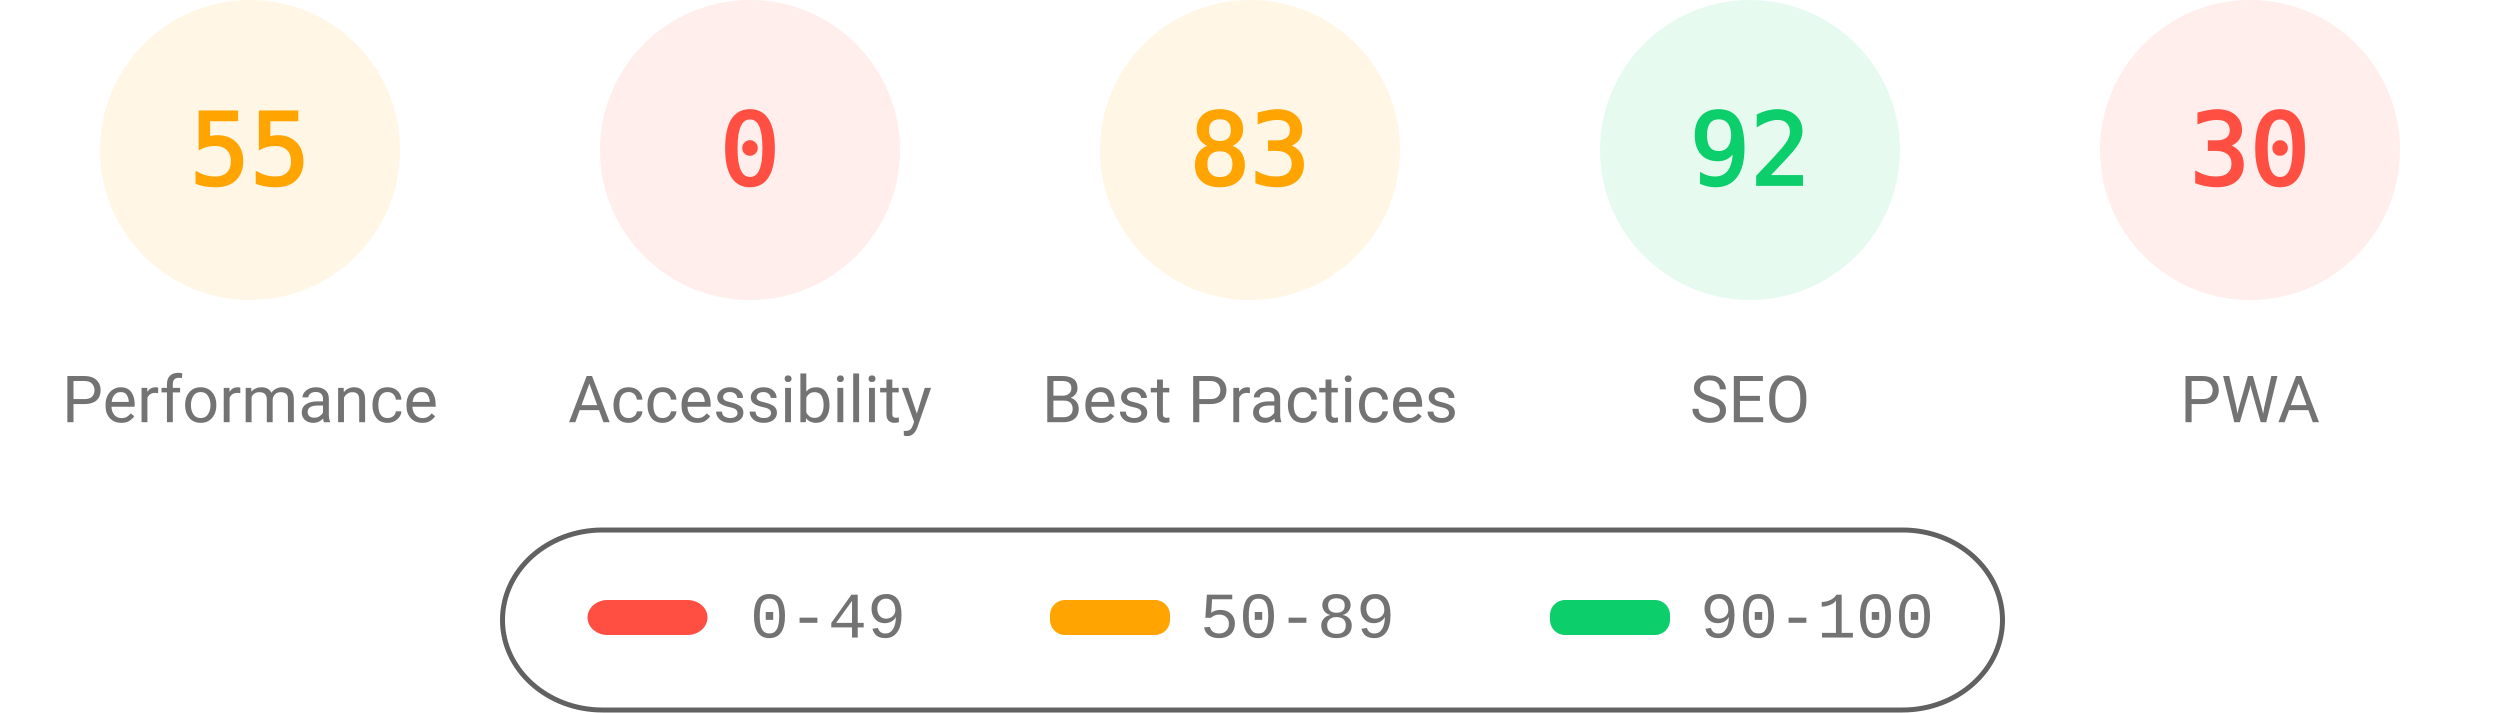
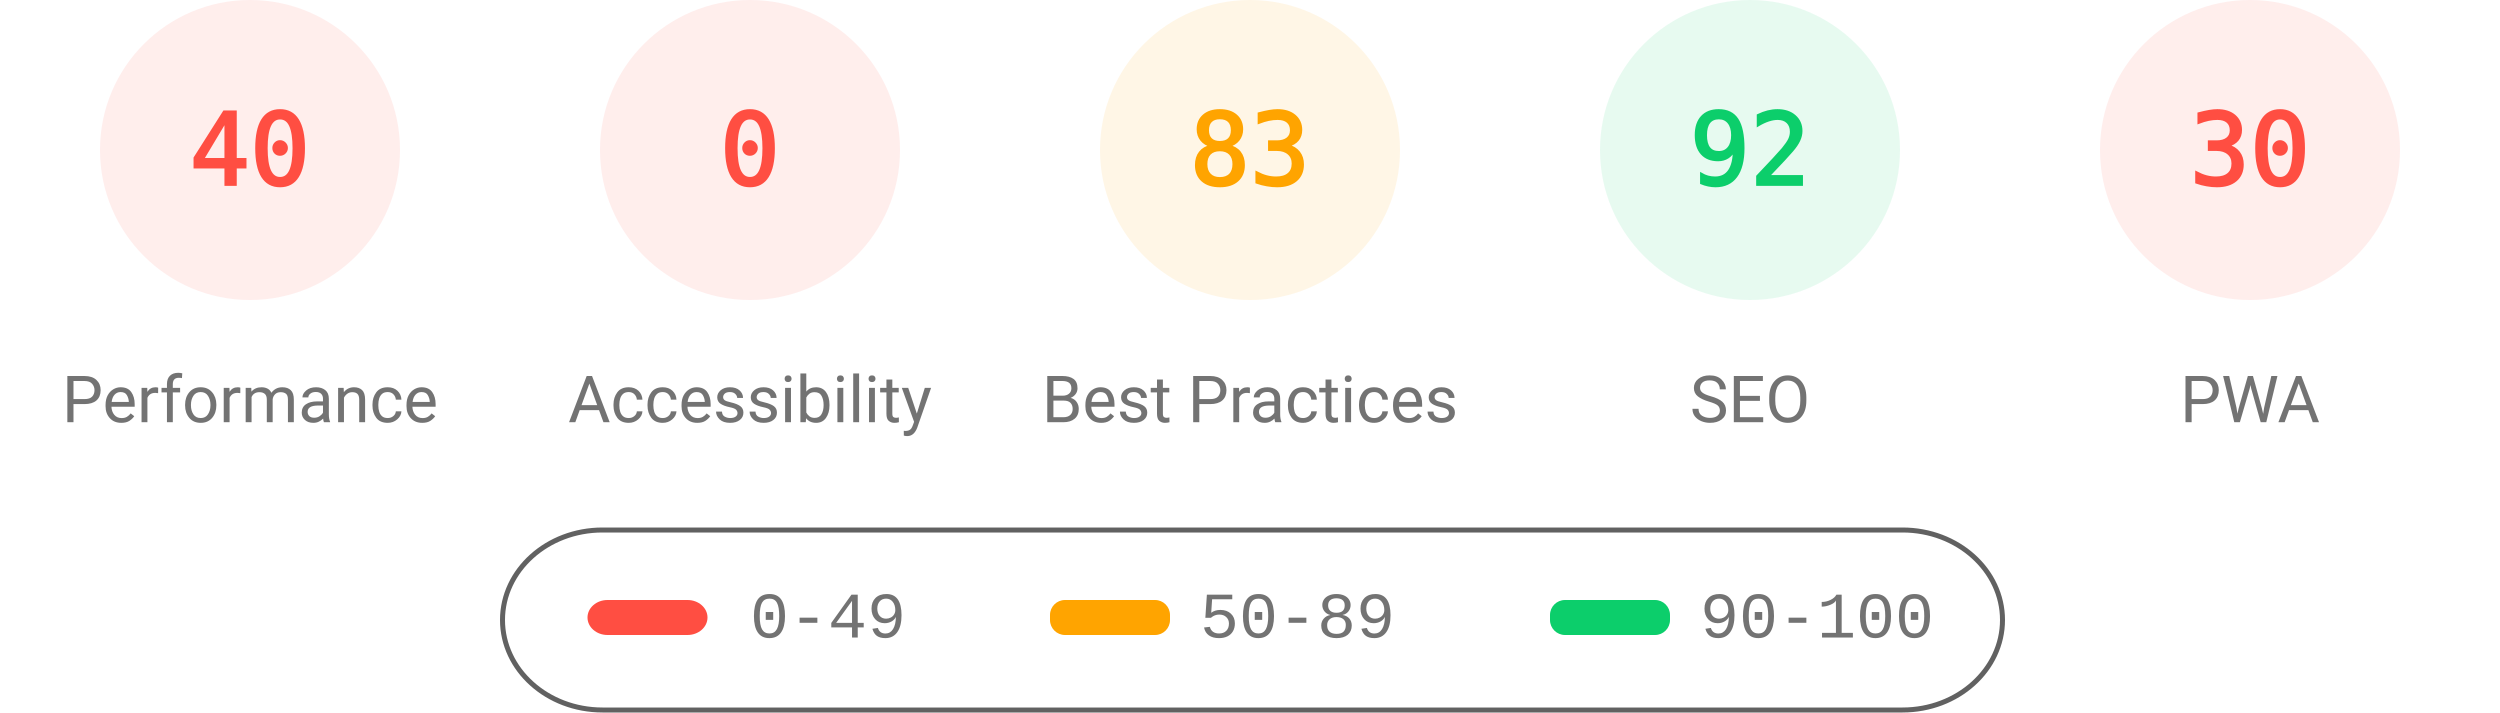
<svg xmlns="http://www.w3.org/2000/svg" fill="none" width="1000" height="285">
  <style>.gauge-base{opacity:.1}.gauge-arc{fill:none;animation-delay:250ms;stroke-linecap:round;transform:rotate(-90deg);transform-origin:100px 60px;animation:load-gauge 1s ease forwards}.guage-text{font-size:40px;font-family:monospace;text-align:center}.guage-red{color:#ff4e42;fill:#ff4e42;stroke:#ff4e42}.guage-orange{color:#ffa400;fill:#ffa400;stroke:#ffa400}.guage-green{color:#0cce6b;fill:#0cce6b;stroke:#0cce6b}.guage-undefined{color:#5c5c5c;fill:#5c5c5c;stroke:#5c5c5c}.guage-title{color:#737373;fill:#737373;stroke:none;font-size:26px;line-height:26px;font-family:Roboto,Halvetica,Arial,sans-serif}@keyframes load-gauge{from{stroke-dasharray:0 352.858}}</style>
-   <svg class="guage-div guage-perf guage-orange" viewBox="0 0 200 200" width="200" height="200">
+   <svg class="guage-div guage-perf guage-red" viewBox="0 0 200 200" width="200" height="200">
    <circle class="gauge-base" r="56" cx="100" cy="60" stroke-width="8" />
-     <circle class="gauge-arc guage-arc-1" r="56" cx="100" cy="60" stroke-width="8" style="stroke-dasharray:193.522,351.858" />
-     <text class="guage-text" x="100" y="60" alignment-baseline="central" dominant-baseline="central" text-anchor="middle">55</text>
+     <circle class="gauge-arc guage-arc-1" r="56" cx="100" cy="60" stroke-width="8" style="stroke-dasharray:140.743,351.858" />
+     <text class="guage-text" x="100" y="60" alignment-baseline="central" dominant-baseline="central" text-anchor="middle">40</text>
    <text class="guage-title" x="100" y="160" alignment-baseline="central" dominant-baseline="central" text-anchor="middle">Performance</text>
  </svg>
  <svg class="guage-div guage-acc guage-red" viewBox="0 0 200 200" width="200" height="200" x="200">
    <circle class="gauge-base" r="56" cx="100" cy="60" stroke-width="8" />
    <circle class="gauge-arc guage-arc-2" r="56" cx="100" cy="60" stroke-width="8" style="stroke-dasharray:0,351.858" />
    <text class="guage-text" x="100" y="60" alignment-baseline="central" dominant-baseline="central" text-anchor="middle">0</text>
    <text class="guage-title" x="100" y="160" alignment-baseline="central" dominant-baseline="central" text-anchor="middle">Accessibility</text>
  </svg>
  <svg class="guage-div guage-best guage-orange" viewBox="0 0 200 200" width="200" height="200" x="400">
    <circle class="gauge-base" r="56" cx="100" cy="60" stroke-width="8" />
    <circle class="gauge-arc guage-arc-3" r="56" cx="100" cy="60" stroke-width="8" style="stroke-dasharray:292.042,351.858" />
    <text class="guage-text" x="100" y="60" alignment-baseline="central" dominant-baseline="central" text-anchor="middle">83</text>
    <text class="guage-title" x="100" y="160" alignment-baseline="central" dominant-baseline="central" text-anchor="middle">Best Practices</text>
  </svg>
  <svg class="guage-div guage-seo guage-green" viewBox="0 0 200 200" width="200" height="200" x="600">
    <circle class="gauge-base" r="56" cx="100" cy="60" stroke-width="8" />
    <circle class="gauge-arc guage-arc-4" r="56" cx="100" cy="60" stroke-width="8" style="stroke-dasharray:323.709,351.858" />
    <text class="guage-text" x="100" y="60" alignment-baseline="central" dominant-baseline="central" text-anchor="middle">92</text>
    <text class="guage-title" x="100" y="160" alignment-baseline="central" dominant-baseline="central" text-anchor="middle">SEO</text>
  </svg>
  <svg class="guage-div guage-pwa guage-red" viewBox="0 0 200 200" width="200" height="200" x="800">
    <circle class="gauge-base" r="56" cx="100" cy="60" stroke-width="8" />
    <circle class="gauge-arc guage-arc-4" r="56" cx="100" cy="60" stroke-width="8" style="stroke-dasharray:105.557,351.858" />
    <text class="guage-text" x="100" y="60" alignment-baseline="central" dominant-baseline="central" text-anchor="middle">30</text>
    <text class="guage-title" x="100" y="160" alignment-baseline="central" dominant-baseline="central" text-anchor="middle">PWA</text>
  </svg>
  <svg width="604" height="76" x="200" y="210">
    <path fill="none" id="canvas_background" d="M-1-1h604v80H-1z" />
    <rect fill-opacity="0" stroke="#616161" stroke-width="2" rx="40" id="svg_2" height="72" width="600" y="2" x="1" fill="#000" />
    <rect stroke="#000" rx="8" id="svg_3" height="14" width="48" y="30" x="35" stroke-opacity="null" stroke-width="0" fill="#ff4e42" />
    <rect stroke="#000" rx="6" id="svg_4" height="14" width="48" y="30" x="220" stroke-opacity="null" stroke-width="0" fill="#ffa400" />
    <rect stroke="#000" rx="6" id="svg_5" height="14" width="48" y="30" x="420" stroke-opacity="null" stroke-width="0" fill="#0cce6b" />
    <text xml:space="preserve" text-anchor="start" font-family="'Courier New', Courier, monospace" font-size="26" id="svg_6" y="45" x="100" stroke-opacity="null" stroke-width="0" stroke="#000" fill="#737373">0-49</text>
    <text xml:space="preserve" text-anchor="start" font-family="'Courier New', Courier, monospace" font-size="26" id="svg_7" y="45" x="280" stroke-opacity="null" stroke-width="0" stroke="#000" fill="#737373">50-89</text>
    <text xml:space="preserve" text-anchor="start" font-family="'Courier New', Courier, monospace" font-size="26" id="svg_8" y="45" x="480" stroke-opacity="null" stroke-width="0" stroke="#000" fill="#737373">90-100</text>
  </svg>
</svg>
